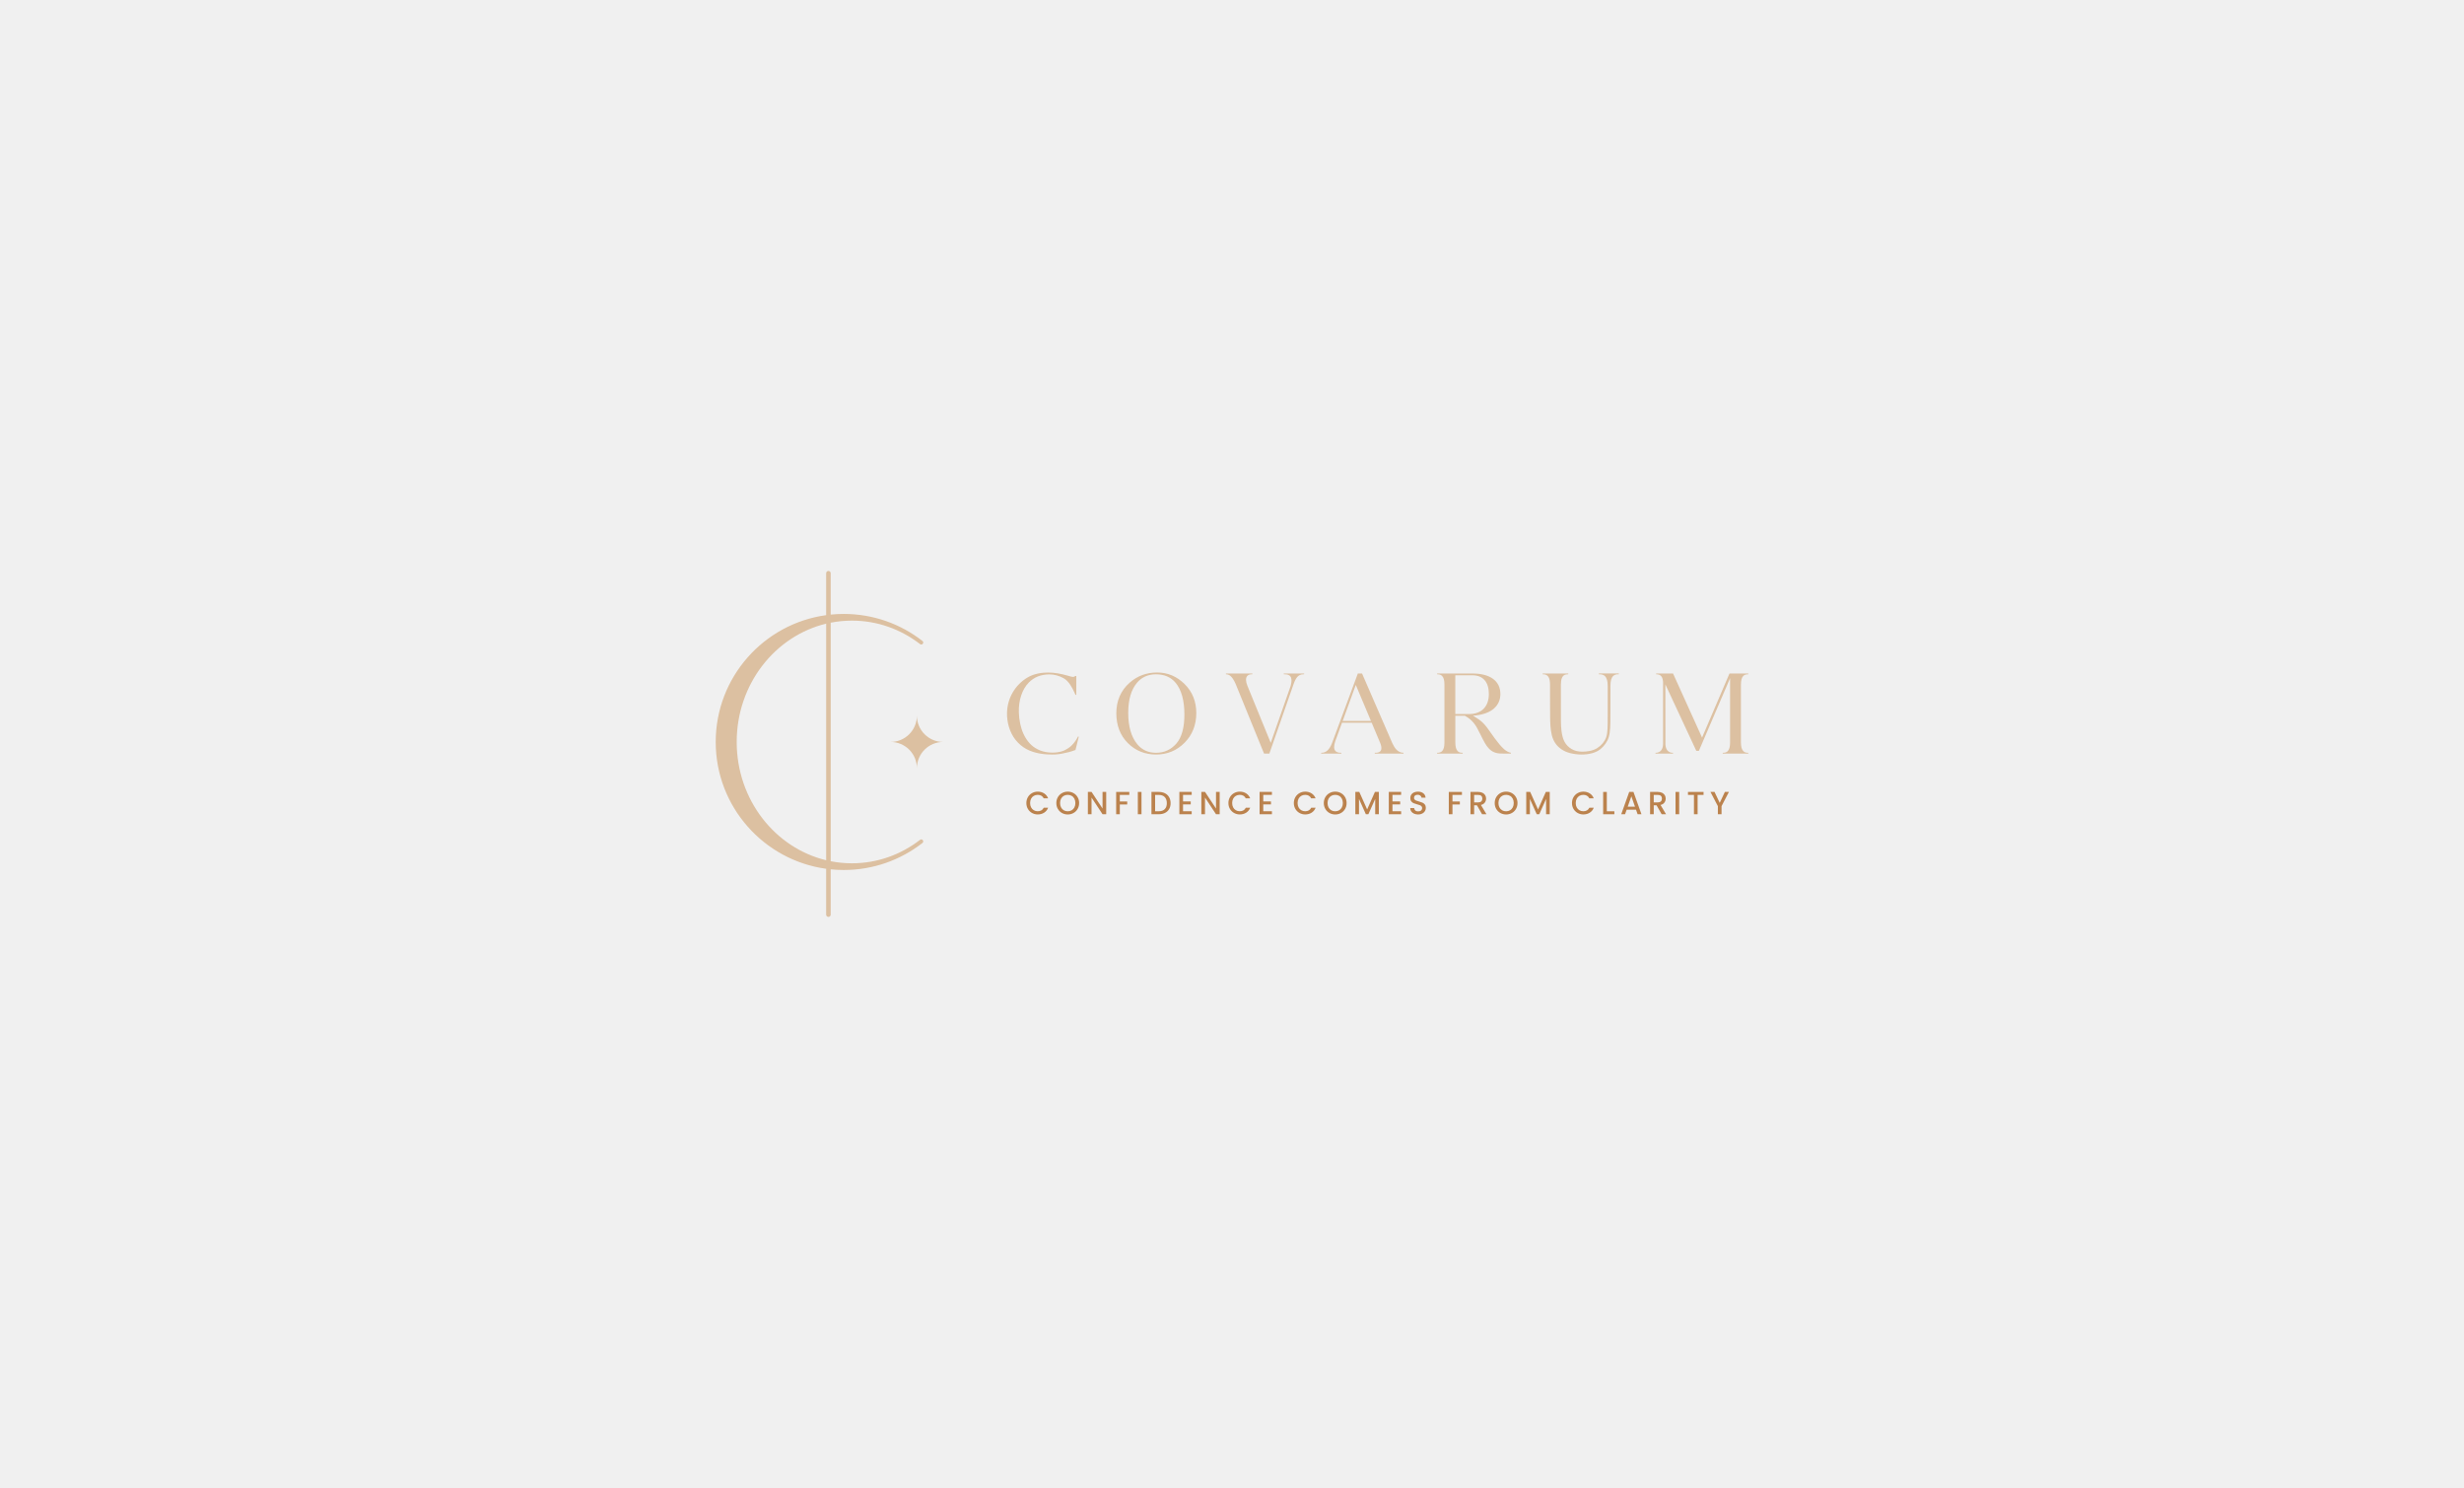
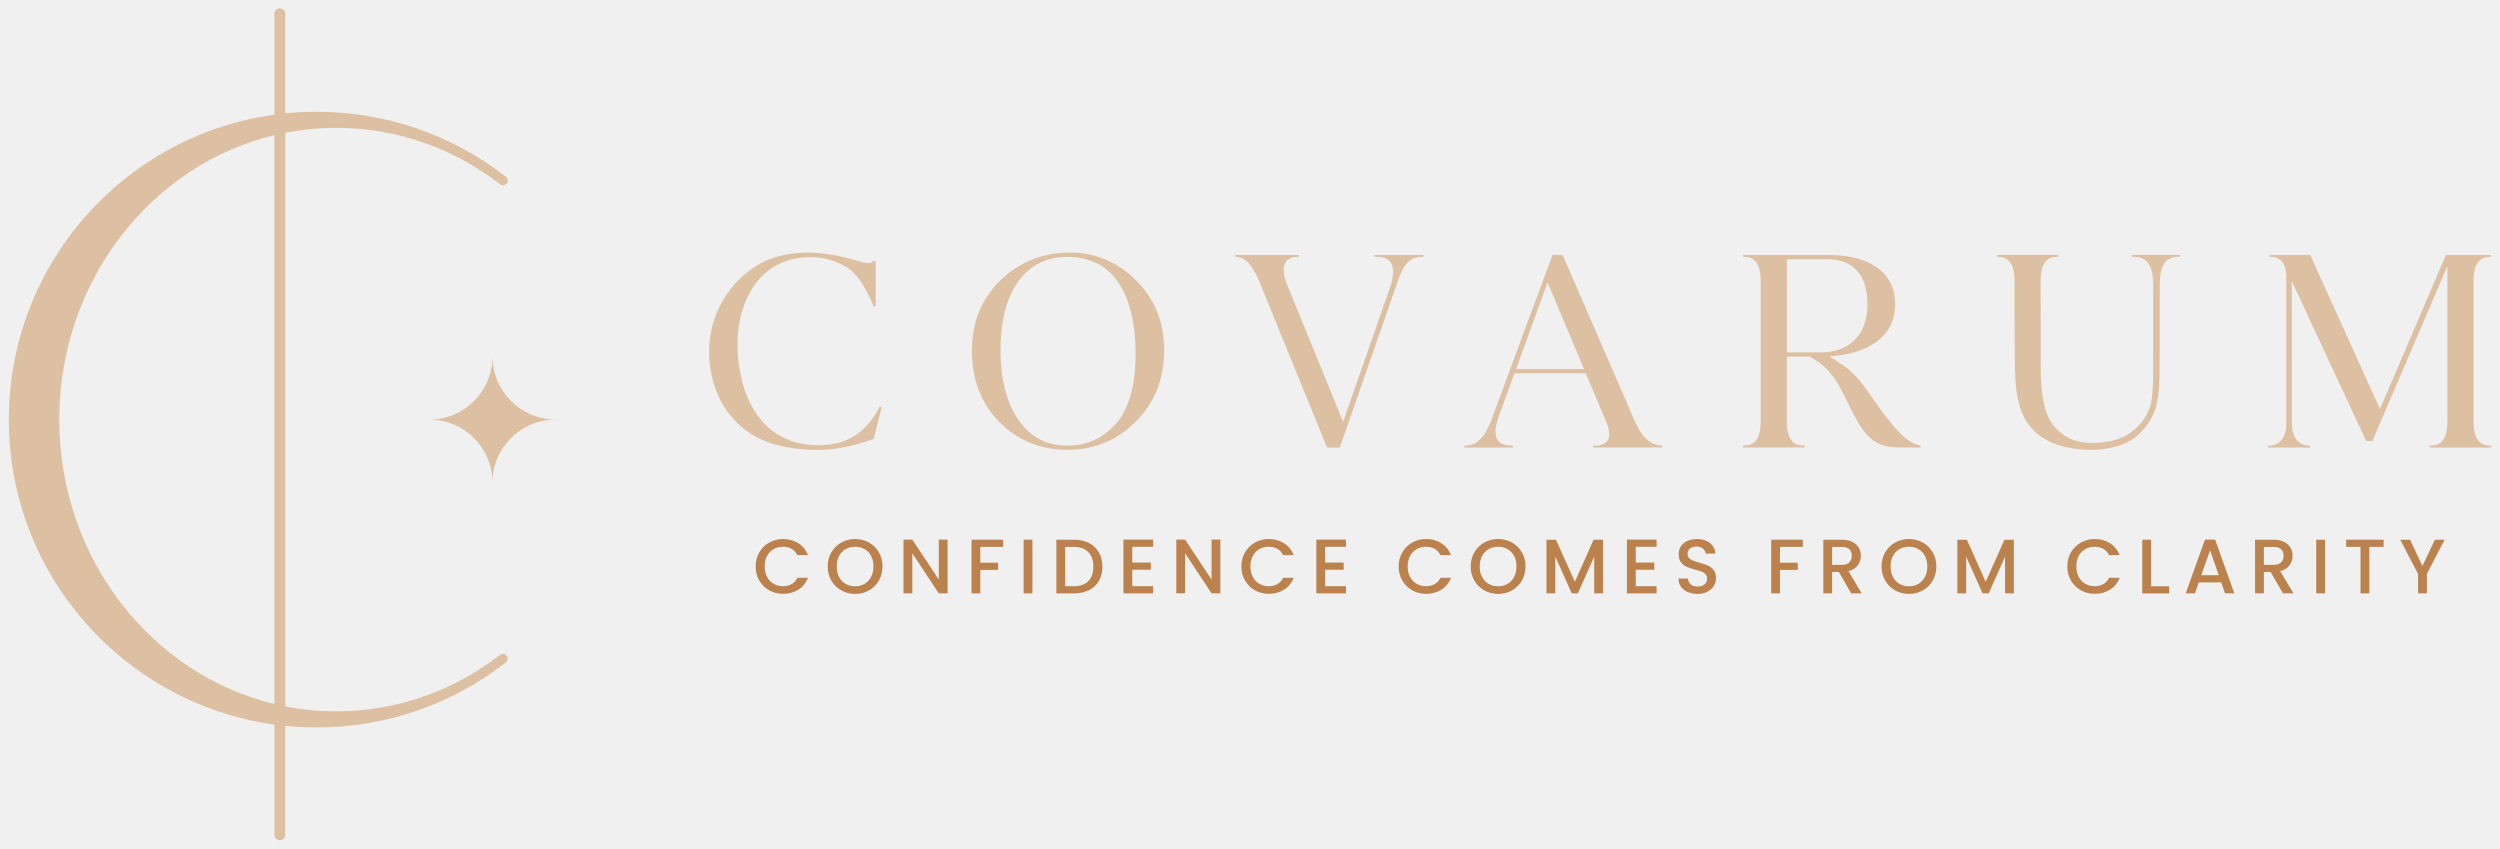
- <svg xmlns="http://www.w3.org/2000/svg" version="1.1" id="Layer_1" x="0px" y="0px" viewBox="0 0 2848 1720" style="enable-background:new 0 0 2848 1720;" xml:space="preserve">
+ <svg xmlns="http://www.w3.org/2000/svg" version="1.1" id="Layer_1" x="0px" y="0px" viewBox="823 656 1202 408" xml:space="preserve">
  <style type="text/css">
	.st0{fill:#FFFFFF;}
	.st1{fill:url(#SVGID_1_);}
	.st2{fill:url(#SVGID_00000016761136025990653840000017013267503927956370_);}
	.st3{fill:url(#SVGID_00000013164300530042218990000011043847727279385753_);}
	.st4{fill:url(#SVGID_00000152959821256168469560000003182632734599514015_);}
	.st5{fill:url(#SVGID_00000137830415017469959290000008829494853888678063_);}
	.st6{fill:url(#SVGID_00000159430069625937087160000017811872012945071501_);}
	.st7{fill:url(#SVGID_00000025402175101501380960000003089122424411091598_);}
	.st8{fill:url(#SVGID_00000026144971177062244270000006085877338106380173_);}
	.st9{fill:url(#SVGID_00000130612276854909904090000008580684482216850088_);}
	.st10{fill:url(#SVGID_00000029768194708290020120000004102581456059111319_);}
	.st11{fill:url(#SVGID_00000098936743152606280350000018367414197644144003_);}
	.st12{fill:url(#SVGID_00000120543468861429325180000007182687316885896590_);}
	.st13{fill:url(#SVGID_00000045580070260935442070000001834062536783801221_);}
	.st14{fill:url(#SVGID_00000142887691561336138210000013624613662332155832_);}
	.st15{fill:url(#SVGID_00000047740584078837842390000011385736604002821790_);}
	.st16{fill:url(#SVGID_00000021814353810496783900000017244766671060725406_);}
	.st17{fill:url(#SVGID_00000157991225548927147790000017323579316230498979_);}
	.st18{fill:url(#SVGID_00000116237474124968340010000001961234707418143127_);}
	.st19{fill:url(#SVGID_00000173153559471401883780000008553392529114268815_);}
	.st20{fill:url(#SVGID_00000019642685325250305980000013047358946394574236_);}
	.st21{fill:url(#SVGID_00000096045710974337648740000003490736044795575462_);}
	.st22{fill:url(#SVGID_00000171709655665343508900000006617250730658691983_);}
	.st23{fill:url(#SVGID_00000010301385578450424870000008659783463596859284_);}
	.st24{fill:url(#SVGID_00000022533750637120333790000011523779639222213790_);}
	.st25{fill:url(#SVGID_00000107588117260754284200000016308404112634148274_);}
	.st26{fill:url(#SVGID_00000101071352468393890430000003056371524662420909_);}
	.st27{fill:url(#SVGID_00000065793220593187421850000014824149526931004040_);}
	.st28{fill:url(#SVGID_00000129205504065979069410000012077806989441756568_);}
	.st29{fill:url(#SVGID_00000015339273481898272610000010139323802991129484_);}
	.st30{fill:url(#SVGID_00000003815322287672460280000002903797594432751748_);}
	.st31{fill:url(#SVGID_00000156546504021861936540000008769907312017252270_);}
	.st32{fill:url(#SVGID_00000078732752573606325860000003014312785043020932_);}
	.st33{fill:url(#SVGID_00000142889179560800465540000006130166605396331418_);}
	.st34{fill:url(#SVGID_00000082356048952173693790000011392002140310043838_);}
	.st35{fill:url(#SVGID_00000015340253021639807640000002414525635146788266_);}
	.st36{fill:#BB824D;}
	.st37{fill:#DCC0A1;}
	.st38{fill:url(#SVGID_00000061460443938510847100000004411207200279583912_);}
	.st39{fill:url(#SVGID_00000042002681587061285620000003925131403403025309_);}
	.st40{fill:url(#SVGID_00000176734257024067336020000006609329966074021560_);}
	.st41{fill:url(#SVGID_00000047778252924778481750000014459336819888797332_);}
	.st42{fill:url(#SVGID_00000052821486878990286840000015144209032654554809_);}
	.st43{fill:url(#SVGID_00000068650263509988218850000009347463785145549469_);}
	.st44{fill:url(#SVGID_00000161594046832738443850000010670652793959386018_);}
	.st45{fill:url(#SVGID_00000129200109085069157960000005540760373181014928_);}
	.st46{fill:url(#SVGID_00000111190885279013318260000011467341703936287364_);}
	.st47{fill:url(#SVGID_00000158747086272625034760000010685732237574277818_);}
	.st48{fill:url(#SVGID_00000111886561348369249310000017914740896025831562_);}
	.st49{fill:url(#SVGID_00000007401387211253643230000008434115816500446875_);}
	.st50{fill:url(#SVGID_00000016040715996717558230000006703252924689770423_);}
	.st51{fill:url(#SVGID_00000057840222992199859750000008592885228625510532_);}
	.st52{fill:url(#SVGID_00000078010830015407021980000006340535267074988449_);}
	.st53{fill:url(#SVGID_00000151527533855088548260000016903330231034782139_);}
	.st54{fill:url(#SVGID_00000003799319649015295100000016861138292013482680_);}
	.st55{fill:url(#SVGID_00000121992816333628327940000017163869172668995714_);}
	.st56{fill:url(#SVGID_00000139998349386164056470000017959505121439531162_);}
	.st57{fill:url(#SVGID_00000160168541833429712470000014025834373686448551_);}
	.st58{fill:url(#SVGID_00000056392504183231943340000012450239496920844206_);}
	.st59{fill:url(#SVGID_00000005225058164802337560000007282195282917939630_);}
	.st60{fill:url(#SVGID_00000003796613814036932140000010249261578444874662_);}
	.st61{fill:url(#SVGID_00000134961691549215026280000003941412420100064941_);}
	.st62{fill:url(#SVGID_00000113317462297829609110000013575777278391155603_);}
	.st63{fill:url(#SVGID_00000072994413916016712280000015542141850275146659_);}
	.st64{fill:url(#SVGID_00000076594312077183155010000001715994635301525910_);}
	.st65{fill:url(#SVGID_00000016785990224225817360000012511137885926891179_);}
	.st66{fill:url(#SVGID_00000037694033517777887380000015958255980194689700_);}
	.st67{fill:url(#SVGID_00000084511059745595855570000013526710332302203269_);}
	.st68{fill:url(#SVGID_00000039846615050432605450000004405268316926261413_);}
	.st69{fill:url(#SVGID_00000120541617666116739920000010643536824376370834_);}
	.st70{fill:url(#SVGID_00000093150010406744764580000002125048203111648441_);}
	.st71{fill:url(#SVGID_00000049928570751461075070000002787722141345351573_);}
	.st72{fill:url(#SVGID_00000142135186083198150620000012996069129084289169_);}
	.st73{fill:url(#SVGID_00000175300521134076095120000007512715534465102772_);}
	.st74{fill:url(#SVGID_00000086676486679281922260000001008854007713298304_);}
	.st75{fill:url(#SVGID_00000174582358656262042280000000499010921658229122_);}
	.st76{fill:url(#SVGID_00000133519579057861185380000010249803951425777305_);}
	.st77{fill:url(#SVGID_00000062188853546925838060000015691295403571796913_);}
	.st78{fill:url(#SVGID_00000150819795336806048340000002020572189562014593_);}
	.st79{fill:url(#SVGID_00000026859500902192786390000013031599279172390025_);}
	.st80{fill:url(#SVGID_00000124121821741909975140000003231663019928023967_);}
	.st81{fill:url(#SVGID_00000169548740948044758990000016171648784324464038_);}
	.st82{fill:url(#SVGID_00000044137929738479528320000005695299430417182347_);}
	.st83{fill:url(#SVGID_00000134966523797348944980000004296337469289006481_);}
	.st84{fill:url(#SVGID_00000067945788674422849470000014657968156344942466_);}
	.st85{fill:url(#SVGID_00000066511470970263591030000008751687624485674115_);}
	.st86{fill:url(#SVGID_00000141428575263166754880000000297009772781027002_);}
	.st87{fill:url(#SVGID_00000183232406547547851970000004441364587277152644_);}
	.st88{fill:url(#SVGID_00000114774979299715194770000013311041983513457843_);}
	.st89{fill:url(#SVGID_00000116199695561938858960000007057540931637984188_);}
	.st90{fill:url(#SVGID_00000145037681636376579470000008506649868027360432_);}
	.st91{fill:url(#SVGID_00000029027861536059128710000001806322978237831079_);}
	.st92{fill:url(#SVGID_00000153684435848030607090000011394919703135782576_);}
	.st93{fill:url(#SVGID_00000097467011867811491510000009187644308184816302_);}
	.st94{fill:url(#SVGID_00000144309702366175026820000005317550386010538684_);}
	.st95{fill:url(#SVGID_00000016753423004668138030000009533636289440233872_);}
	.st96{fill:url(#SVGID_00000037663121737311826130000012816759398879342493_);}
	.st97{fill:url(#SVGID_00000065789189918088779260000015500105655665378990_);}
	.st98{fill:url(#SVGID_00000088841979064924867460000001411384956658538669_);}
	.st99{fill:url(#SVGID_00000124158605473485961280000003843094746715819651_);}
	.st100{fill:url(#SVGID_00000135667351084713268880000012329542922817104565_);}
	.st101{fill:url(#SVGID_00000119829356139598024860000010811943379233968298_);}
	.st102{fill:url(#SVGID_00000122716189690829347710000010639892796511792045_);}
	.st103{fill:url(#SVGID_00000147933828958880468010000014904887939882531968_);}
	.st104{fill:url(#SVGID_00000075881495030216908590000007730056361519176580_);}
	.st105{fill:url(#SVGID_00000108287276349391449900000002659572146081226892_);}
</style>
  <g>
    <g>
      <g>
        <path class="st36" d="M1188.07,921.55c1.18-2,2.77-3.57,4.79-4.7c2.02-1.13,4.23-1.69,6.63-1.69c2.75,0,5.19,0.67,7.33,2.02     c2.14,1.35,3.69,3.26,4.66,5.74h-5.09c-0.67-1.36-1.6-2.38-2.78-3.04c-1.19-0.67-2.56-1-4.12-1c-1.71,0-3.23,0.38-4.57,1.15     c-1.34,0.77-2.38,1.87-3.14,3.3c-0.76,1.44-1.13,3.11-1.13,5.01c0,1.91,0.38,3.58,1.13,5.01c0.75,1.44,1.8,2.54,3.14,3.32     c1.34,0.78,2.86,1.17,4.57,1.17c1.56,0,2.93-0.33,4.12-1c1.19-0.67,2.12-1.68,2.78-3.04h5.09c-0.97,2.48-2.52,4.38-4.66,5.72     c-2.14,1.34-4.58,2-7.33,2c-2.43,0-4.64-0.56-6.65-1.69c-2-1.13-3.6-2.69-4.77-4.7c-1.18-2-1.76-4.27-1.76-6.79     S1186.9,923.55,1188.07,921.55z" />
        <path class="st36" d="M1227.5,939.87c-2.02-1.13-3.61-2.7-4.79-4.72c-1.18-2.02-1.76-4.29-1.76-6.81s0.59-4.79,1.76-6.79     c1.18-2,2.77-3.57,4.79-4.7c2.02-1.13,4.23-1.69,6.63-1.69c2.43,0,4.65,0.56,6.66,1.69c2.02,1.13,3.61,2.69,4.77,4.7     c1.16,2,1.75,4.27,1.75,6.79s-0.58,4.8-1.75,6.81c-1.16,2.02-2.75,3.59-4.77,4.72s-4.24,1.69-6.66,1.69     C1231.72,941.55,1229.51,940.99,1227.5,939.87z M1238.69,936.71c1.34-0.78,2.38-1.89,3.14-3.34c0.75-1.45,1.13-3.12,1.13-5.03     c0-1.91-0.38-3.58-1.13-5.01c-0.76-1.44-1.8-2.54-3.14-3.3c-1.34-0.77-2.86-1.15-4.57-1.15s-3.23,0.38-4.57,1.15     c-1.34,0.77-2.38,1.87-3.14,3.3c-0.76,1.44-1.13,3.11-1.13,5.01c0,1.91,0.38,3.58,1.13,5.03c0.75,1.45,1.8,2.56,3.14,3.34     c1.34,0.78,2.86,1.17,4.57,1.17S1237.35,937.49,1238.69,936.71z" />
        <path class="st36" d="M1278.6,941.29h-4.23l-12.73-19.27v19.27h-4.23v-25.84h4.23l12.73,19.23v-19.23h4.23V941.29z" />
        <path class="st36" d="M1305.29,915.49v3.45h-10.95v7.61h8.54v3.45h-8.54v11.29h-4.23v-25.8H1305.29z" />
        <path class="st36" d="M1319.4,915.49v25.8h-4.23v-25.8H1319.4z" />
        <path class="st36" d="M1346.55,917.07c2.07,1.05,3.66,2.56,4.79,4.53c1.13,1.97,1.69,4.26,1.69,6.89c0,2.62-0.56,4.9-1.69,6.83     c-1.13,1.93-2.72,3.41-4.79,4.44c-2.07,1.03-4.47,1.54-7.22,1.54h-8.43v-25.8h8.43C1342.08,915.49,1344.48,916.02,1346.55,917.07     z M1346.27,935.39c1.61-1.63,2.41-3.93,2.41-6.9c0-2.99-0.8-5.33-2.41-7.02c-1.61-1.68-3.92-2.52-6.94-2.52h-4.19v18.9h4.19     C1342.35,937.84,1344.66,937.03,1346.27,935.39z" />
        <path class="st36" d="M1367.4,918.91v7.57h8.91v3.45h-8.91v7.91h10.02v3.45h-14.26v-25.84h14.26v3.45H1367.4z" />
        <path class="st36" d="M1409.75,941.29h-4.23l-12.73-19.27v19.27h-4.23v-25.84h4.23l12.73,19.23v-19.23h4.23V941.29z" />
        <path class="st36" d="M1421.61,921.55c1.18-2,2.77-3.57,4.79-4.7c2.02-1.13,4.23-1.69,6.63-1.69c2.75,0,5.19,0.67,7.33,2.02     c2.14,1.35,3.69,3.26,4.66,5.74h-5.09c-0.67-1.36-1.6-2.38-2.78-3.04c-1.19-0.67-2.56-1-4.12-1c-1.71,0-3.23,0.38-4.57,1.15     c-1.34,0.77-2.38,1.87-3.14,3.3c-0.76,1.44-1.13,3.11-1.13,5.01c0,1.91,0.38,3.58,1.13,5.01c0.75,1.44,1.8,2.54,3.14,3.32     c1.34,0.78,2.86,1.17,4.57,1.17c1.56,0,2.93-0.33,4.12-1c1.19-0.67,2.12-1.68,2.78-3.04h5.09c-0.97,2.48-2.52,4.38-4.66,5.72     c-2.14,1.34-4.58,2-7.33,2c-2.43,0-4.64-0.56-6.65-1.69c-2-1.13-3.6-2.69-4.77-4.7c-1.18-2-1.76-4.27-1.76-6.79     S1420.44,923.55,1421.61,921.55z" />
        <path class="st36" d="M1460.13,918.91v7.57h8.91v3.45h-8.91v7.91h10.02v3.45h-14.26v-25.84h14.26v3.45H1460.13z" />
        <path class="st36" d="M1497.23,921.55c1.18-2,2.77-3.57,4.79-4.7c2.02-1.13,4.23-1.69,6.63-1.69c2.75,0,5.19,0.67,7.33,2.02     c2.14,1.35,3.69,3.26,4.66,5.74h-5.09c-0.67-1.36-1.6-2.38-2.78-3.04c-1.19-0.67-2.56-1-4.12-1c-1.71,0-3.23,0.38-4.57,1.15     c-1.34,0.77-2.38,1.87-3.14,3.3c-0.76,1.44-1.13,3.11-1.13,5.01c0,1.91,0.38,3.58,1.13,5.01c0.75,1.44,1.8,2.54,3.14,3.32     c1.34,0.78,2.86,1.17,4.57,1.17c1.56,0,2.93-0.33,4.12-1c1.19-0.67,2.12-1.68,2.78-3.04h5.09c-0.97,2.48-2.52,4.38-4.66,5.72     c-2.14,1.34-4.58,2-7.33,2c-2.43,0-4.64-0.56-6.65-1.69c-2-1.13-3.6-2.69-4.77-4.7c-1.18-2-1.76-4.27-1.76-6.79     S1496.06,923.55,1497.23,921.55z" />
        <path class="st36" d="M1536.66,939.87c-2.02-1.13-3.61-2.7-4.79-4.72c-1.18-2.02-1.76-4.29-1.76-6.81s0.59-4.79,1.76-6.79     c1.18-2,2.77-3.57,4.79-4.7c2.02-1.13,4.23-1.69,6.63-1.69c2.43,0,4.65,0.56,6.66,1.69c2.02,1.13,3.61,2.69,4.77,4.7     c1.16,2,1.75,4.27,1.75,6.79s-0.58,4.8-1.75,6.81c-1.16,2.02-2.75,3.59-4.77,4.72s-4.24,1.69-6.66,1.69     C1540.88,941.55,1538.67,940.99,1536.66,939.87z M1547.85,936.71c1.34-0.78,2.38-1.89,3.14-3.34c0.75-1.45,1.13-3.12,1.13-5.03     c0-1.91-0.38-3.58-1.13-5.01c-0.76-1.44-1.8-2.54-3.14-3.3c-1.34-0.77-2.86-1.15-4.57-1.15c-1.71,0-3.23,0.38-4.57,1.15     c-1.34,0.77-2.38,1.87-3.14,3.3c-0.76,1.44-1.13,3.11-1.13,5.01c0,1.91,0.38,3.58,1.13,5.03c0.75,1.45,1.8,2.56,3.14,3.34     c1.34,0.78,2.86,1.17,4.57,1.17C1544.99,937.88,1546.51,937.49,1547.85,936.71z" />
        <path class="st36" d="M1593.73,915.49v25.8h-4.23v-17.67l-7.87,17.67h-2.93l-7.91-17.67v17.67h-4.23v-25.8h4.57l9.06,20.23     l9.02-20.23H1593.73z" />
        <path class="st36" d="M1609.47,918.91v7.57h8.91v3.45h-8.91v7.91h10.02v3.45h-14.26v-25.84h14.26v3.45H1609.47z" />
        <path class="st36" d="M1634.46,940.65c-1.39-0.61-2.47-1.47-3.27-2.58c-0.79-1.11-1.19-2.41-1.19-3.9h4.53     c0.1,1.11,0.54,2.03,1.32,2.75c0.78,0.72,1.87,1.08,3.29,1.08c1.46,0,2.6-0.35,3.42-1.06c0.82-0.71,1.23-1.61,1.23-2.73     c0-0.87-0.25-1.57-0.76-2.12c-0.51-0.54-1.14-0.97-1.89-1.26c-0.76-0.3-1.8-0.62-3.14-0.97c-1.68-0.45-3.05-0.9-4.1-1.35     c-1.05-0.46-1.95-1.17-2.69-2.13c-0.74-0.97-1.11-2.25-1.11-3.86c0-1.48,0.37-2.78,1.11-3.9c0.74-1.11,1.78-1.97,3.12-2.56     c1.34-0.59,2.88-0.89,4.64-0.89c2.5,0,4.55,0.63,6.14,1.87c1.6,1.25,2.48,2.96,2.65,5.14h-4.68c-0.07-0.94-0.52-1.74-1.34-2.41     c-0.82-0.67-1.89-1-3.23-1c-1.21,0-2.2,0.31-2.97,0.93c-0.77,0.62-1.15,1.51-1.15,2.67c0,0.79,0.24,1.44,0.72,1.95     c0.48,0.51,1.1,0.91,1.84,1.21c0.74,0.3,1.76,0.62,3.04,0.97c1.71,0.47,3.1,0.94,4.18,1.41c1.08,0.47,1.99,1.19,2.75,2.17     c0.75,0.98,1.13,2.28,1.13,3.92c0,1.31-0.35,2.55-1.06,3.71c-0.71,1.16-1.73,2.1-3.08,2.8c-1.35,0.71-2.94,1.06-4.77,1.06     C1637.4,941.55,1635.84,941.25,1634.46,940.65z" />
        <path class="st36" d="M1689.77,915.49v3.45h-10.95v7.61h8.54v3.45h-8.54v11.29h-4.23v-25.8H1689.77z" />
        <path class="st36" d="M1713.05,941.29l-5.94-10.32h-3.23v10.32h-4.23v-25.8h8.91c1.98,0,3.66,0.35,5.03,1.04     c1.37,0.69,2.4,1.62,3.08,2.78c0.68,1.16,1.02,2.46,1.02,3.9c0,1.68-0.49,3.21-1.47,4.58c-0.98,1.37-2.48,2.31-4.51,2.8     l6.39,10.69H1713.05z M1703.88,927.6h4.68c1.58,0,2.78-0.4,3.58-1.19c0.8-0.79,1.21-1.86,1.21-3.19c0-1.34-0.4-2.38-1.19-3.14     c-0.79-0.76-1.99-1.13-3.6-1.13h-4.68V927.6z" />
        <path class="st36" d="M1734.19,939.87c-2.02-1.13-3.61-2.7-4.79-4.72c-1.18-2.02-1.76-4.29-1.76-6.81s0.59-4.79,1.76-6.79     c1.18-2,2.77-3.57,4.79-4.7c2.02-1.13,4.23-1.69,6.63-1.69c2.43,0,4.65,0.56,6.66,1.69c2.02,1.13,3.61,2.69,4.77,4.7     c1.16,2,1.75,4.27,1.75,6.79s-0.58,4.8-1.75,6.81c-1.16,2.02-2.75,3.59-4.77,4.72s-4.24,1.69-6.66,1.69     C1738.41,941.55,1736.2,940.99,1734.19,939.87z M1745.38,936.71c1.34-0.78,2.38-1.89,3.14-3.34c0.75-1.45,1.13-3.12,1.13-5.03     c0-1.91-0.38-3.58-1.13-5.01c-0.76-1.44-1.8-2.54-3.14-3.3c-1.34-0.77-2.86-1.15-4.57-1.15c-1.71,0-3.23,0.38-4.57,1.15     c-1.34,0.77-2.38,1.87-3.14,3.3c-0.76,1.44-1.13,3.11-1.13,5.01c0,1.91,0.38,3.58,1.13,5.03c0.75,1.45,1.8,2.56,3.14,3.34     c1.34,0.78,2.86,1.17,4.57,1.17C1742.52,937.88,1744.04,937.49,1745.38,936.71z" />
        <path class="st36" d="M1791.26,915.49v25.8h-4.23v-17.67l-7.87,17.67h-2.93l-7.91-17.67v17.67h-4.23v-25.8h4.57l9.06,20.23     l9.02-20.23H1791.26z" />
        <path class="st36" d="M1818.72,921.55c1.18-2,2.77-3.57,4.79-4.7c2.02-1.13,4.23-1.69,6.63-1.69c2.75,0,5.19,0.67,7.33,2.02     c2.14,1.35,3.69,3.26,4.66,5.74h-5.09c-0.67-1.36-1.6-2.38-2.78-3.04c-1.19-0.67-2.56-1-4.12-1c-1.71,0-3.23,0.38-4.57,1.15     c-1.34,0.77-2.38,1.87-3.14,3.3c-0.76,1.44-1.13,3.11-1.13,5.01c0,1.91,0.38,3.58,1.13,5.01c0.75,1.44,1.8,2.54,3.14,3.32     c1.34,0.78,2.86,1.17,4.57,1.17c1.56,0,2.93-0.33,4.12-1c1.19-0.67,2.12-1.68,2.78-3.04h5.09c-0.97,2.48-2.52,4.38-4.66,5.72     c-2.14,1.34-4.58,2-7.33,2c-2.43,0-4.64-0.56-6.65-1.69c-2-1.13-3.6-2.69-4.77-4.7c-1.18-2-1.76-4.27-1.76-6.79     S1817.54,923.55,1818.72,921.55z" />
        <path class="st36" d="M1857.23,937.88h8.72v3.42H1853v-25.8h4.23V937.88z" />
        <path class="st36" d="M1890.97,936.02h-10.8l-1.86,5.27h-4.42l9.24-25.84h4.9l9.24,25.84h-4.45L1890.97,936.02z M1889.79,932.57     l-4.19-11.99l-4.23,11.99H1889.79z" />
        <path class="st36" d="M1920.64,941.29l-5.94-10.32h-3.23v10.32h-4.23v-25.8h8.91c1.98,0,3.66,0.35,5.03,1.04     c1.37,0.69,2.4,1.62,3.08,2.78c0.68,1.16,1.02,2.46,1.02,3.9c0,1.68-0.49,3.21-1.47,4.58c-0.98,1.37-2.48,2.31-4.51,2.8     l6.39,10.69H1920.64z M1911.47,927.6h4.68c1.58,0,2.78-0.4,3.58-1.19c0.8-0.79,1.21-1.86,1.21-3.19c0-1.34-0.4-2.38-1.19-3.14     c-0.79-0.76-1.99-1.13-3.6-1.13h-4.68V927.6z" />
        <path class="st36" d="M1940.87,915.49v25.8h-4.23v-25.8H1940.87z" />
        <path class="st36" d="M1969.04,915.49v3.45h-6.87v22.35h-4.23v-22.35h-6.9v-3.45H1969.04z" />
        <path class="st36" d="M1998.37,915.49l-8.54,16.45v9.35h-4.23v-9.35l-8.58-16.45h4.72l5.98,12.66l5.98-12.66H1998.37z" />
      </g>
      <g>
        <path class="st37" d="M1235.54,869.45c-5.42,1.33-10.73,2.54-16.19,2.78c-0.99,0.05-2.08,0.07-3.45,0.07     c-8.11,0-19.81-1.1-29.54-6.34c-4.69-2.53-9.05-6.25-12.64-10.75c-6.5-8.2-10.15-20.06-9.76-31.72     c0.55-16.67,9.39-31.73,23.67-40.28c7.96-4.74,17.33-5.73,23.79-5.73c1.73,0,3.59,0.08,5.53,0.24c3.94,0.35,7.81,0.98,11.53,1.9     c2.07,0.43,4.19,1.05,6.25,1.64l0.54,0.16c0.27,0.07,0.54,0.15,0.82,0.23c0.53,0.15,1.09,0.31,1.66,0.46     c2.46,0.68,4.17,0.45,5.09-0.65l1.21,0v21.81h-1v0c-0.29-0.83-0.65-1.61-1.04-2.44l-0.13-0.29c-2.88-6.22-6.6-13.03-12.29-16.36     c-5.09-2.94-11.01-4.56-16.66-4.56c-9.72,0-17.76,3.21-23.92,9.53c-7.62,7.86-11.77,20.37-11.38,34.3     c0.23,8.8,2.15,17.96,5.16,24.53c3.43,7.49,8.03,13.09,13.67,16.63c1.91,1.2,3.96,2.23,6.08,3.06c4.17,1.56,8.94,2.39,13.8,2.39     c3.65,0,7.2-0.46,10.53-1.36c2.58-0.71,5.21-1.98,8.05-3.87c2.37-1.6,4.66-3.8,6.81-6.53c1.14-1.44,2.22-3.07,3.22-4.87     l1.02-1.98l0.94,0.26l-3.83,15.31l-0.01,0C1240.05,868.11,1237.09,869.07,1235.54,869.45z" />
        <path class="st37" d="M1382.73,824.33c0,13.72-4.57,25.27-13.57,34.33c-9,9.04-20.06,13.62-32.85,13.62     c-12.94,0-23.96-4.47-32.75-13.3c-8.8-8.83-13.26-20.43-13.26-34.47c0-14.34,5.16-26.2,15.33-35.24     c8.83-7.85,19.53-11.84,31.82-11.84c12.19,0,22.89,4.51,31.82,13.4C1378.2,799.72,1382.73,810.98,1382.73,824.33z      M1368.99,826.13c0-16.26-3.42-28.64-10.17-36.81c-5.47-6.51-13.11-9.8-22.72-9.8c-9.08,0-16.46,3.3-21.93,9.8     c-6.72,7.92-10.12,19.65-10.12,34.87c0,15.6,3.53,27.77,10.48,36.18c5.42,6.57,12.7,9.89,21.64,9.89     c9.46,0,17.39-3.62,23.59-10.76C1365.88,852.41,1368.99,841.18,1368.99,826.13z" />
        <path class="st37" d="M1495.23,790.69l-28.05,80.47h-6.14l-32.93-80.74c-3.56-7.8-6.75-10.91-11.02-10.91h-0.11v-0.92h30.56v0.92     h-0.68c-2.54,0-4.4,0.73-5.53,2.31c-1.62,2.29-1.49,5.91,0.39,10.75l27.05,66.18l23-65.76l0.01-0.04     c1.44-5.36,1.33-8.88-0.36-11.06c-1.26-1.65-3.4-2.38-6.53-2.38h-1.04v-0.92h23.52v0.92h-0.97     C1500.48,779.51,1497.65,783.93,1495.23,790.69z" />
        <path class="st37" d="M1585.46,835.5h-34.32l-7.77,21.37c-1.72,5.25-1.75,8.72-0.12,10.91c1.24,1.7,3.42,2.46,6.66,2.46h0.47     v0.92h-23.31v-0.92h0.32c5.35,0,9.12-3.4,12.24-11.21l29.82-80.45h4.86l35.01,80.57c2.93,6.33,6.08,9.64,10.18,10.72     c0.24,0.07,0.53,0.13,0.87,0.18c0.37,0.05,1.33,0.12,1.91,0.18v0.92h-33.21v-0.92c0.8,0,2.04-0.01,2.42-0.06     c1.96-0.25,3.4-0.91,4.29-2.12c1.29-1.81,1.22-4.59-0.21-8.48L1585.46,835.5z M1584.62,833.47l-17.55-41.67l-15.14,41.67H1584.62     z" />
        <path class="st37" d="M1682.13,827.45v30.77c0,5.07,0.9,8.33,2.84,10.24c1.26,1.24,2.96,1.77,5.19,1.77h0.48v0.92h-29.56v-0.92     c2.42,0.06,4.26-0.47,5.63-1.77c1.94-1.88,2.84-5.13,2.84-10.23v-66.69c0-5.1-0.9-8.35-2.84-10.23c-1.32-1.26-3.01-1.8-5.16-1.8     h-0.47v-0.92h40.78c20.55,0,32.34,8.64,32.34,23.7c0,13.74-10.32,22.75-28.3,24.74l-3.38,0.36l2.89,1.79     c0.27,0.17,0.52,0.34,0.79,0.52l0.45,0.28c0.41,0.28,0.74,0.49,0.95,0.62c3.38,2.04,6.45,4.73,9.38,8.25     c0.75,0.85,1.41,1.7,2.04,2.58l1.86,2.58l2.5,3.51c2.8,3.98,5.97,8.48,9.42,12.55l0.26,0.31c2.78,3.29,7.42,8.81,13.33,9.87v0.92     c-1.61,0-6.62,0-8.87-0.02l-2.11-0.02c-13.32,0-17.63-8.69-23.6-20.72l-0.11-0.24c-1.61-3.25-2.9-5.8-4.38-8.51     c-2.16-3.98-4.85-7.35-8-10.02c-1.31-1.14-2.78-2.18-4.37-3.09l-0.58-0.37c-0.24-0.15-0.55-0.33-0.9-0.54l-0.29-0.2H1682.13z      M1682.13,825.43h16.14c14.16,0,22.61-8.64,22.61-23.11c0-6.92-1.65-12.31-4.91-16.03c-3.27-3.74-8.02-5.63-14.11-5.63h-19.74     V825.43z" />
        <path class="st37" d="M1849.56,866.26c-4.7,3.8-12.55,6.03-21.54,6.03c-4.25,0-8.91-0.61-13.1-1.64     c-7.5-1.84-13.69-6.04-17.45-11.8c-1.79-2.74-3.12-5.96-3.94-9.55c-1.63-6.79-1.74-14.21-1.84-20.77l0-0.18     c-0.09-4.6-0.1-15.23-0.1-23.34v-13.54c0-7.97-2.27-11.61-7.38-11.98l-1.11,0v-0.92h29.54v0.92c-0.27,0-0.62,0-0.73,0.01     c-1.23,0.02-2.41,0.2-3.43,0.67c-0.77,0.36-1.44,0.9-2,1.6c-0.53,0.66-0.97,1.48-1.33,2.42c-0.36,0.97-0.62,2.05-0.77,3.3     c-0.17,1.33-0.25,2.71-0.25,4.1c0,3.85,0,37.68,0.05,41.41c0,4.33,0.2,8.02,0.62,11.61c0.66,5.58,1.91,10.01,3.69,13.18     c1.78,3.2,4.41,5.9,7.84,8.02c3.39,2.08,7.59,3.14,12.47,3.14c5.05,0,12.2-0.74,17.56-4.27c4.94-3.23,8.37-7.44,10.19-12.53     c1.73-4.79,1.72-13.11,1.7-23.64v-35.59c0-5.57-1.02-9.17-3.2-11.31c-1.54-1.48-3.58-2.13-6.24-2.13c-0.05,0-0.77,0-0.77,0v-0.92     h23.02v0.92c-0.26,0-1.71,0-1.74,0c-1.97,0.18-3.52,0.81-4.73,1.99c-2.16,2.07-3.17,5.7-3.17,11.42l-0.05,34.81     c0,10.59-0.13,18.53-1.84,24.2C1857.86,857.44,1854.51,862.27,1849.56,866.26z" />
        <path class="st37" d="M2020.74,870.24v0.92h-29.53v-0.92l0.44,0c2.23,0,3.93-0.53,5.21-1.77c1.94-1.87,2.84-5.12,2.84-10.23     v-74.25l-36.07,84.04h-2.96l-35.78-76.86l0.07,68.86c0,0.12,0,0.24,0.01,0.36l0.02,0.5h0.01c0.32,5.83,3.48,9.36,8.33,9.36     l0.42,0v0.92h-20.27v-0.92l0.42,0c4.98,0,8.18-3.73,8.35-9.85l0-0.05c0-0.1,0.01-0.21,0.01-0.32v-71.26v-0.02     c-0.29-6.27-2.77-9.24-7.6-9.24h-0.46v-0.92h19.58l33.52,74.09l31.71-74.09h21.71v0.92h-0.28c-2.27,0-4.07,0.55-5.35,1.77     c-1.95,1.9-2.86,5.16-2.84,10.25v66.68c0,5.11,0.92,8.36,2.87,10.23c1.28,1.27,2.98,1.81,5.18,1.81L2020.74,870.24z" />
      </g>
    </g>
    <g>
      <path class="st37" d="M1059.79,827.33L1059.79,827.33c0,16.79-13.61,30.4-30.4,30.4c16.79,0,30.4,13.61,30.4,30.4h0    c0-16.79,13.61-30.4,30.4-30.4C1073.4,857.73,1059.79,844.12,1059.79,827.33z" />
      <path class="st37" d="M1066.28,970.91c-0.81-0.69-1.99-0.7-2.84-0.04c-22.05,17.06-49.28,27.13-78.74,27.13    c-8.38,0-16.58-0.82-24.53-2.38V719.85c7.95-1.56,16.15-2.38,24.53-2.38c29.46,0,56.69,10.07,78.74,27.13    c0.84,0.65,2.02,0.64,2.84-0.04c0.01-0.01,0.02-0.02,0.04-0.03c1.11-0.93,1.07-2.63-0.07-3.52c-25.1-19.59-56.69-31.27-91-31.27    c-5.09,0-10.13,0.26-15.09,0.76v-47.84c0-1.45-1.17-2.62-2.62-2.62s-2.62,1.17-2.62,2.62v48.48    c-72.12,9.91-127.67,71.77-127.67,146.61s55.56,136.7,127.67,146.61v53.01c0,1.45,1.17,2.62,2.62,2.62s2.62-1.17,2.62-2.62v-52.38    c4.96,0.5,9.99,0.76,15.09,0.76c34.31,0,65.89-11.68,91-31.27c1.14-0.89,1.17-2.59,0.07-3.52    C1066.3,970.93,1066.29,970.92,1066.28,970.91z M851.51,857.73c0-66.69,44.2-122.5,103.42-136.75v273.49    C895.7,980.23,851.51,924.42,851.51,857.73z" />
    </g>
  </g>
</svg>
